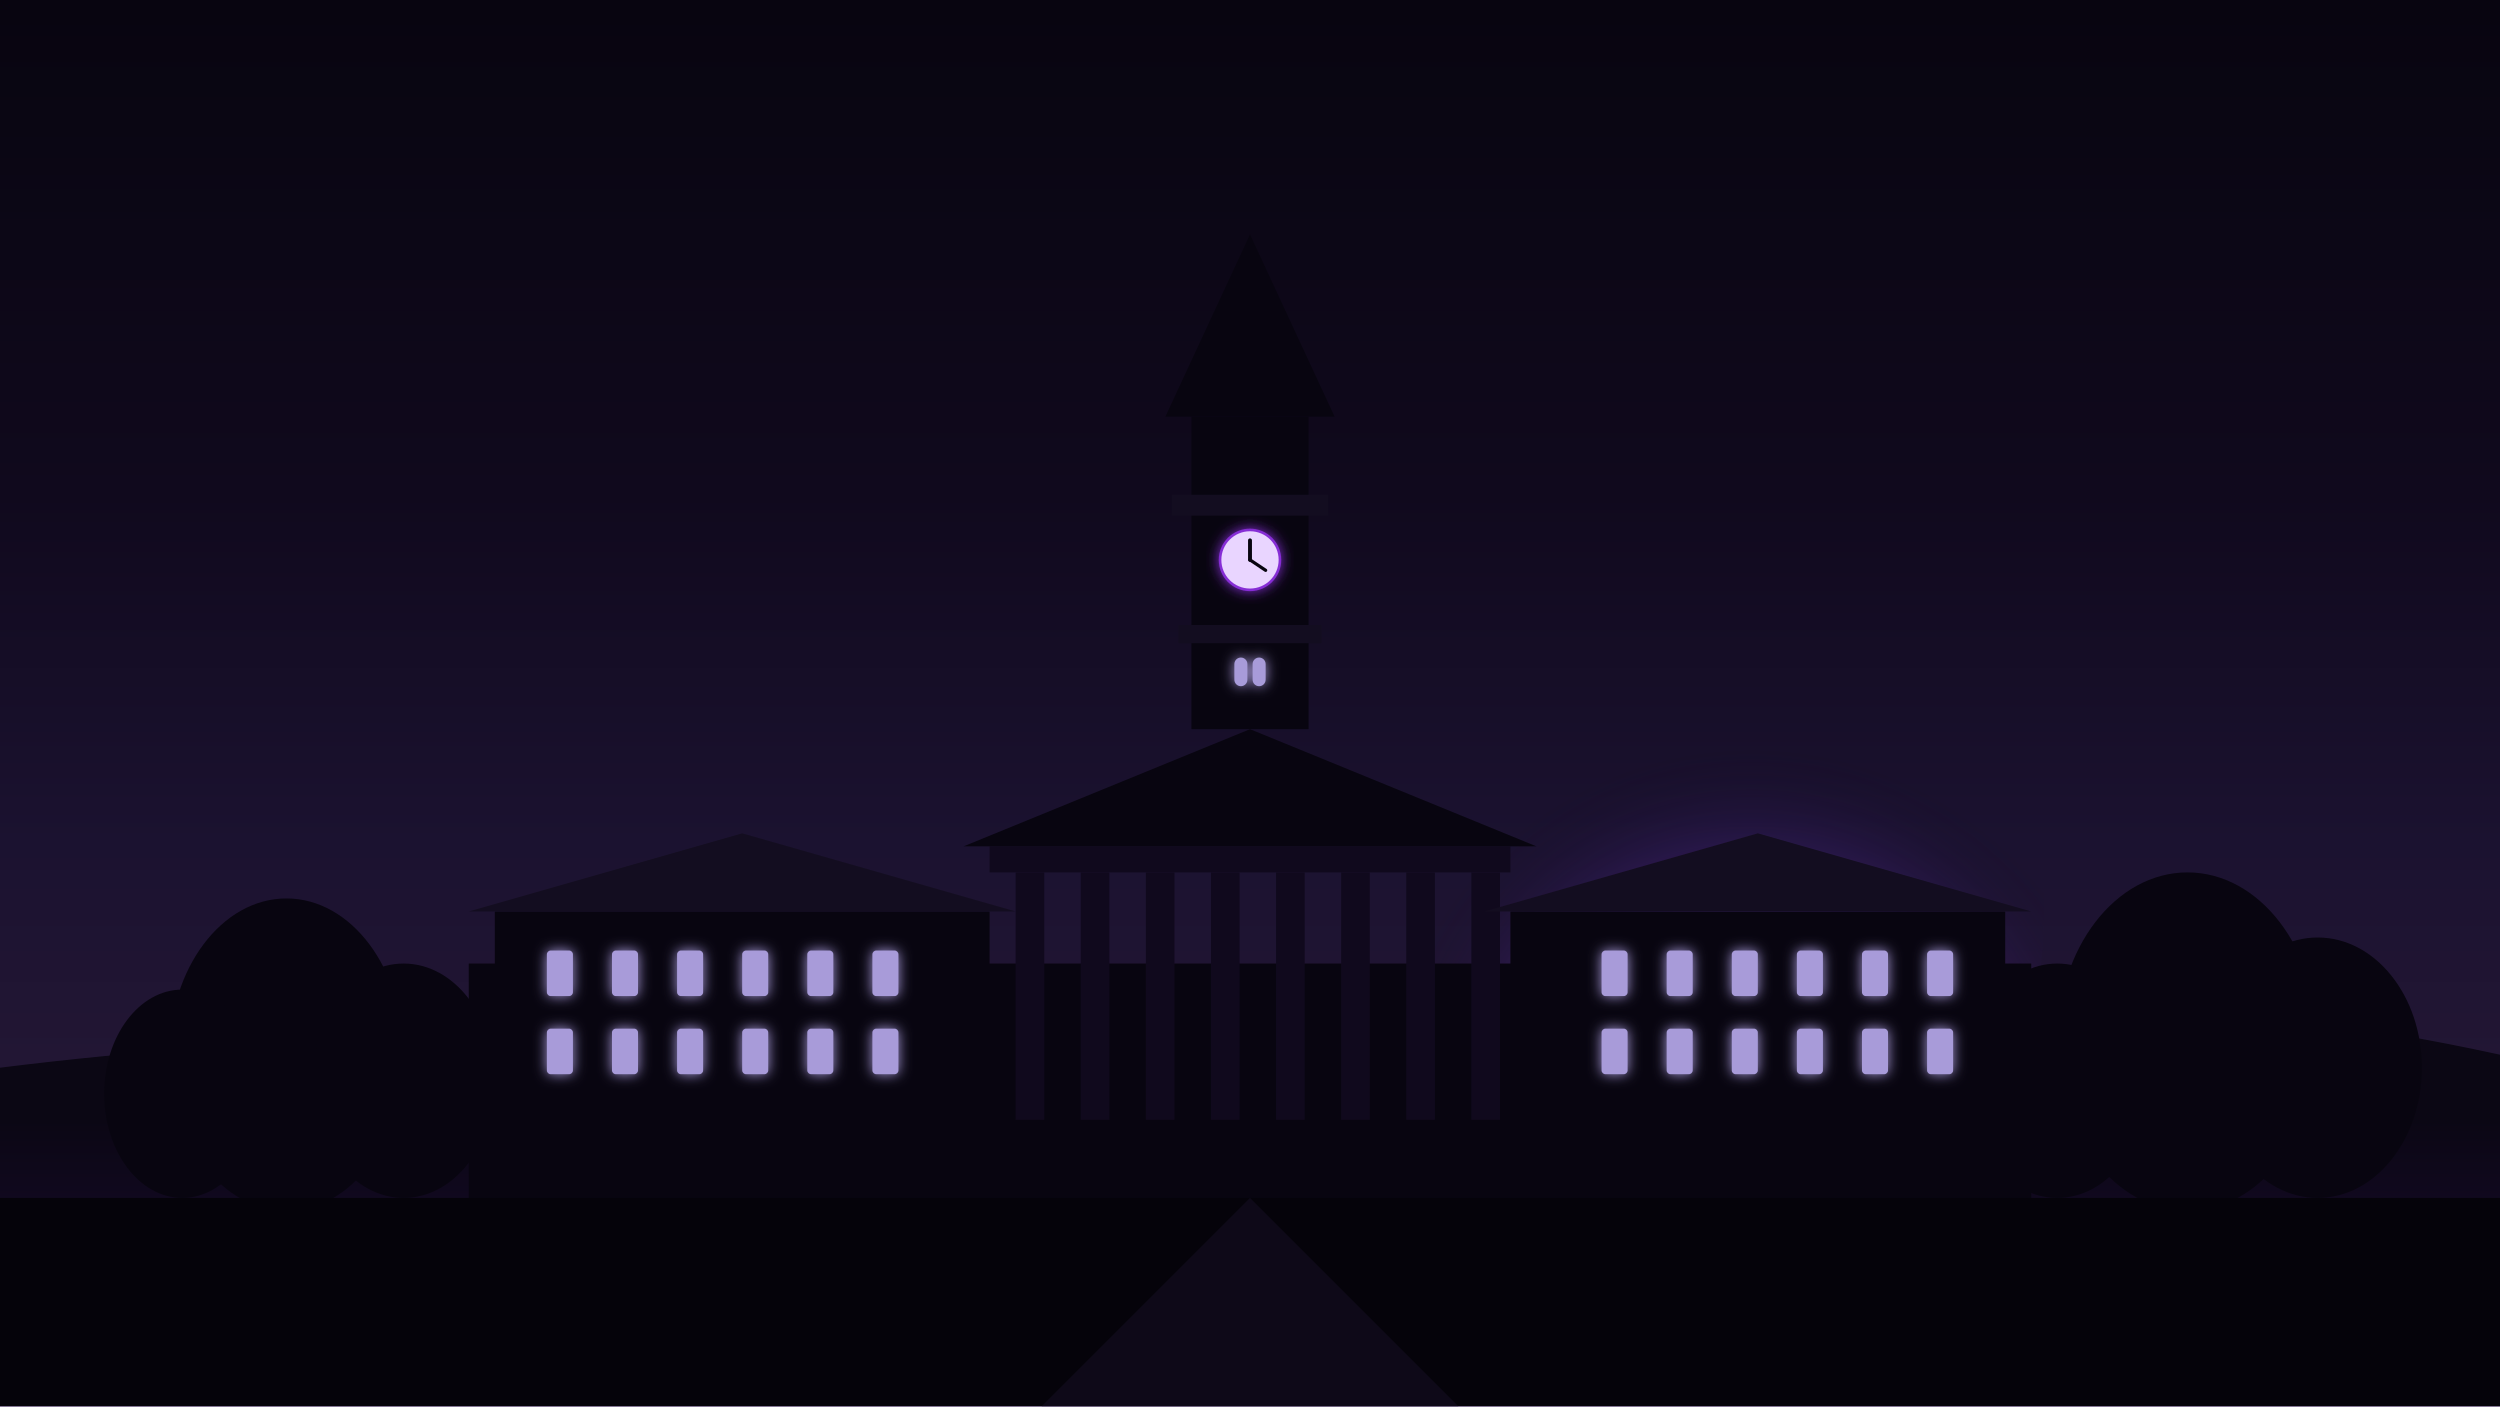
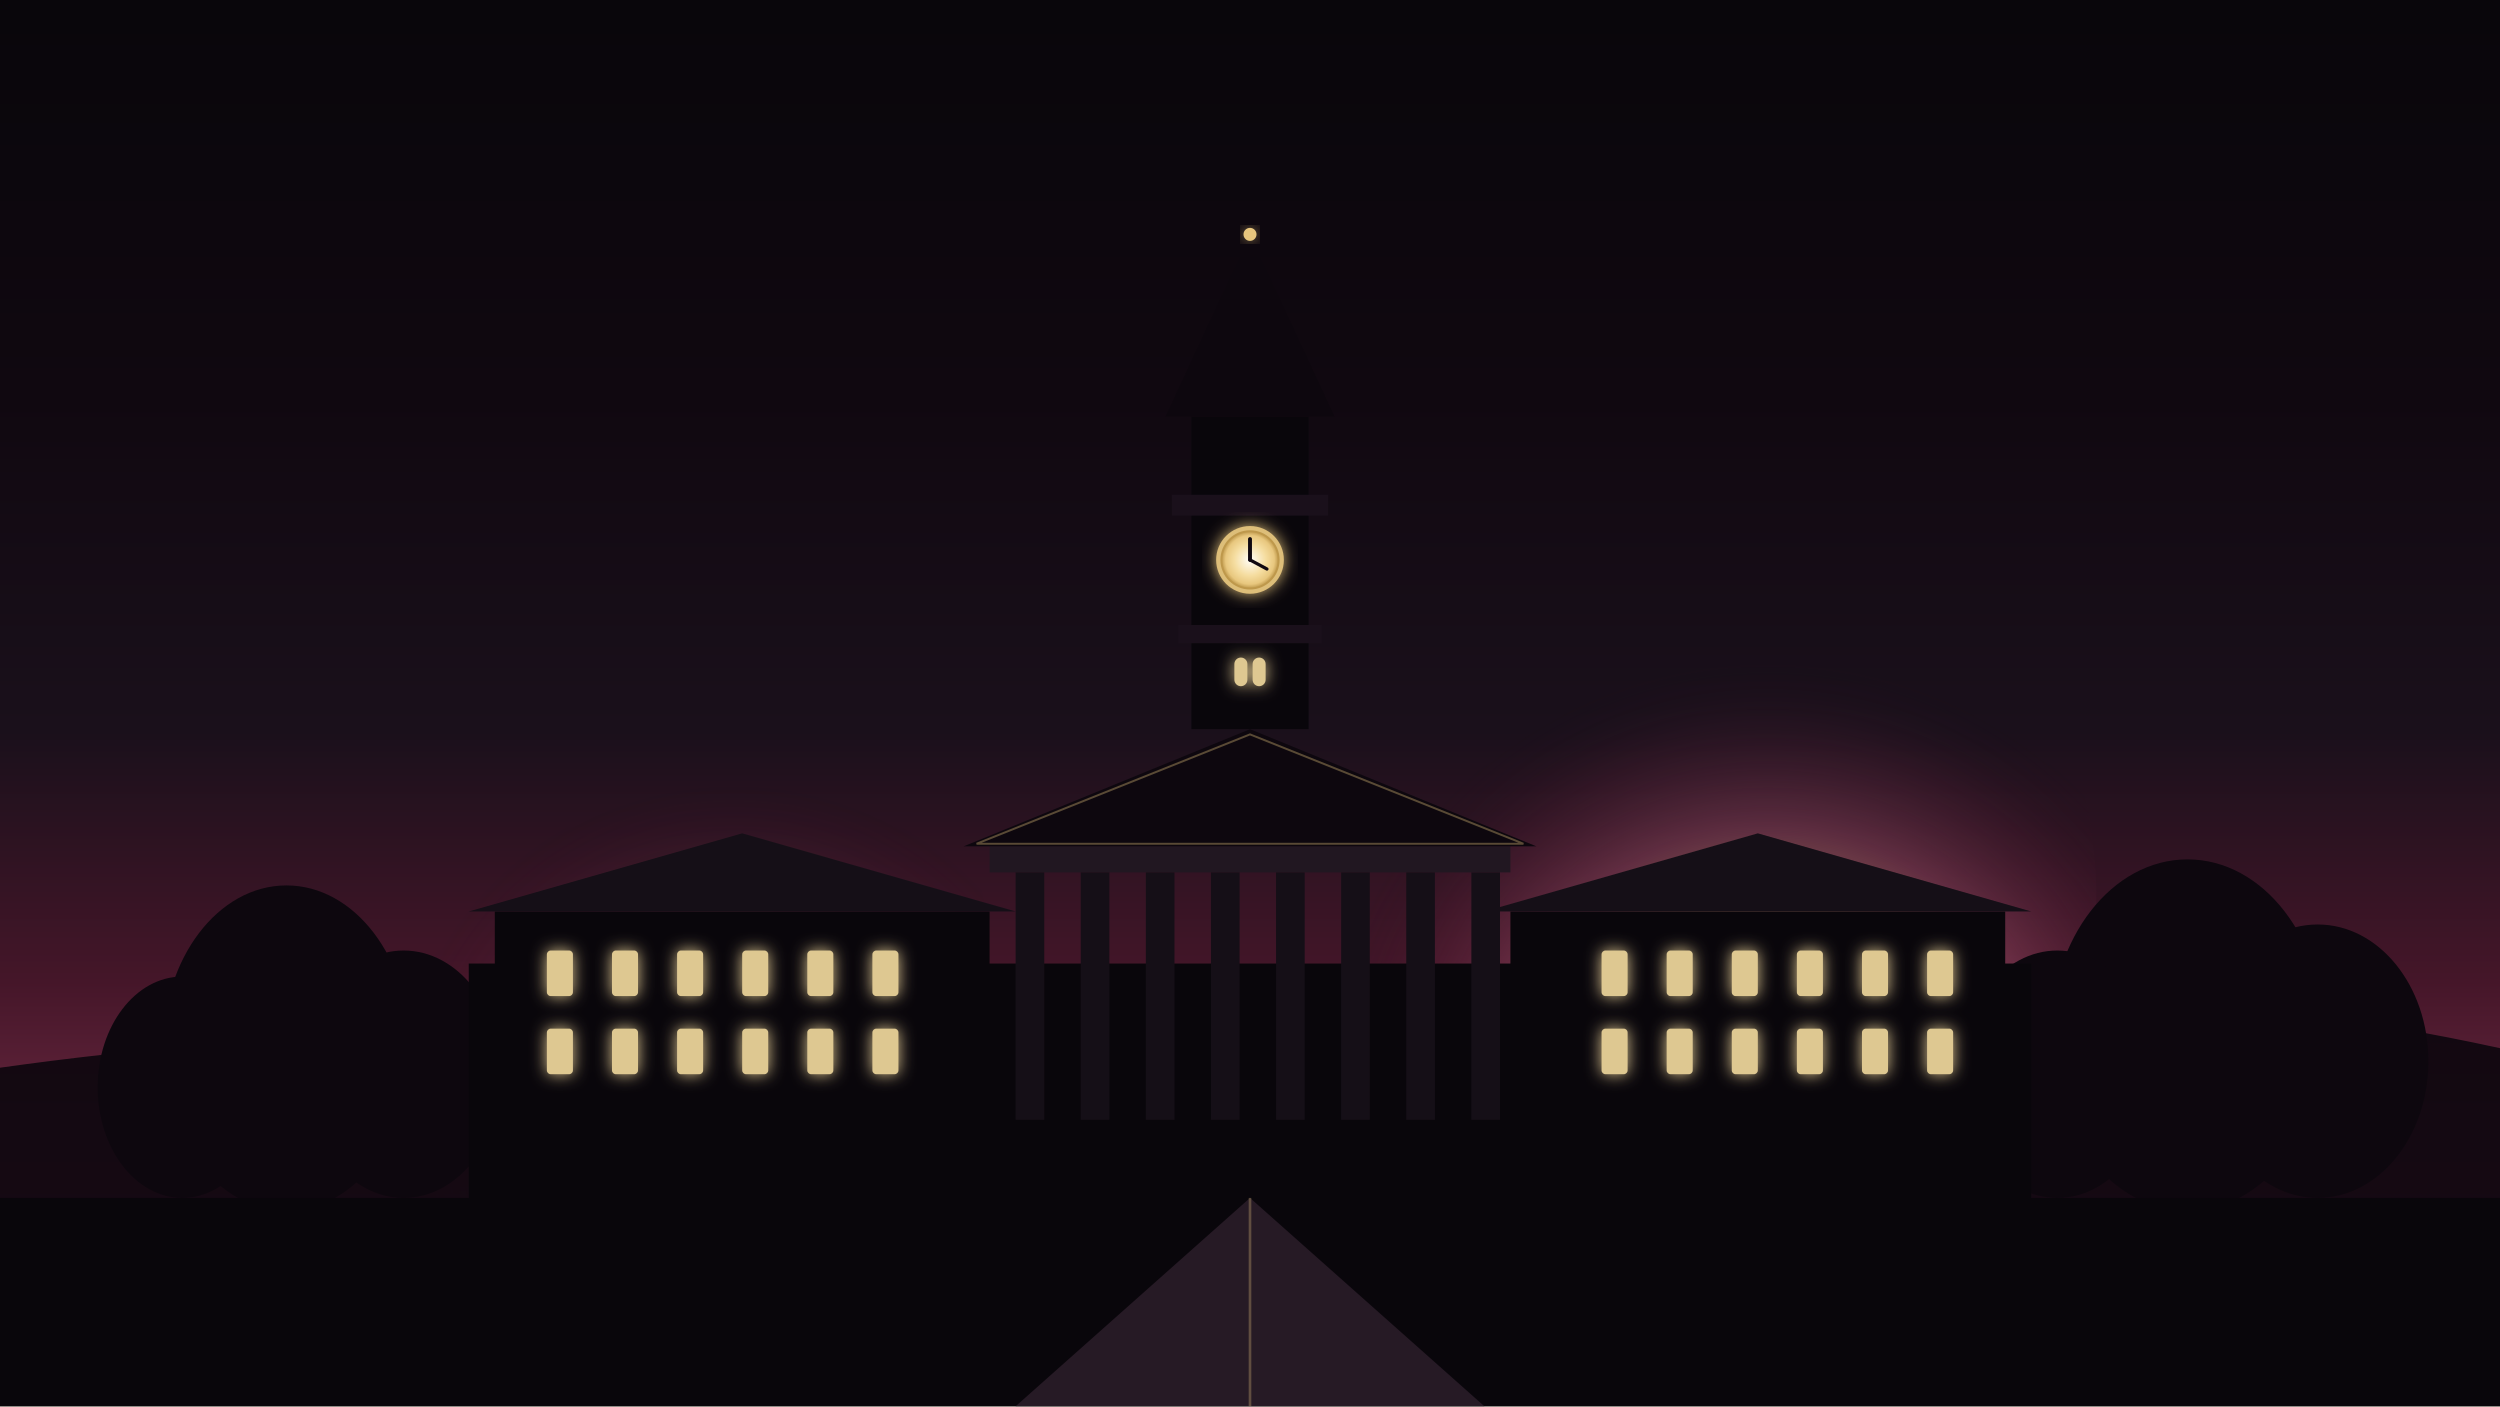
<svg xmlns="http://www.w3.org/2000/svg" viewBox="0 0 1920 1080" width="100%" height="100%">
  <defs>
    <linearGradient id="skyGrad" x1="0%" y1="0%" x2="0%" y2="100%">
-       <stop offset="0%" stop-color="#080510" />
-       <stop offset="35%" stop-color="#10091D" />
-       <stop offset="60%" stop-color="#1B1230" />
-       <stop offset="80%" stop-color="#241735" />
-       <stop offset="92%" stop-color="#7C3AED" />
-       <stop offset="100%" stop-color="#9333EA" />
+       <stop offset="0%" stop-color="#09060B" />
+       <stop offset="28%" stop-color="#100810" />
+       <stop offset="52%" stop-color="#1A101B" />
+       <stop offset="70%" stop-color="#451629" />
+       <stop offset="86%" stop-color="#762D48" />
+       <stop offset="94%" stop-color="#98415F" />
+       <stop offset="100%" stop-color="#E8C77E" stop-opacity="0.85" />
    </linearGradient>
-     <radialGradient id="sunGlow" cx="65%" cy="75%" r="45%">
-       <stop offset="0%" stop-color="#E9D5FF" stop-opacity="0.95" />
-       <stop offset="30%" stop-color="#C4B5FD" stop-opacity="0.65" />
-       <stop offset="60%" stop-color="#7C3AED" stop-opacity="0.3" />
-       <stop offset="100%" stop-color="#080510" stop-opacity="0" />
+     <radialGradient id="sunGlow" cx="65%" cy="72%" r="48%">
+       <stop offset="0%" stop-color="#FFFDF7" stop-opacity="0.95" />
+       <stop offset="18%" stop-color="#F5DDA0" stop-opacity="0.85" />
+       <stop offset="38%" stop-color="#E8C77E" stop-opacity="0.60" />
+       <stop offset="62%" stop-color="#B65B78" stop-opacity="0.35" />
+       <stop offset="82%" stop-color="#762D48" stop-opacity="0.15" />
+       <stop offset="100%" stop-color="#100810" stop-opacity="0" />
    </radialGradient>
    <filter id="glow" x="-20%" y="-20%" width="140%" height="140%">
-       <feGaussianBlur stdDeviation="5" result="blur" />
+       <feGaussianBlur stdDeviation="6" result="blur" />
      <feComposite in="SourceGraphic" in2="blur" operator="over" />
    </filter>
+     <radialGradient id="clockGlow" cx="50%" cy="50%" r="50%">
+       <stop offset="0%" stop-color="#FFFDF7" />
+       <stop offset="55%" stop-color="#F5DDA0" />
+       <stop offset="85%" stop-color="#E8C77E" />
+       <stop offset="100%" stop-color="#BE984B" />
+     </radialGradient>
  </defs>
  <rect width="1920" height="1080" fill="url(#skyGrad)" />
-   <circle cx="1250" cy="700" r="320" fill="url(#sunGlow)" />
-   <path d="M0,820 Q320,780 640,810 T1280,790 T1920,810 L1920,1080 L0,1080 Z" fill="#080510" opacity="0.88" />
-   <g fill="#080510">
-     <ellipse cx="220" cy="810" rx="90" ry="120" />
-     <ellipse cx="310" cy="830" rx="70" ry="90" />
-     <ellipse cx="140" cy="840" rx="60" ry="80" />
-     <ellipse cx="1680" cy="800" rx="100" ry="130" />
-     <ellipse cx="1780" cy="820" rx="80" ry="100" />
-     <ellipse cx="1580" cy="830" rx="70" ry="90" />
+   <circle cx="1250" cy="690" r="360" fill="url(#sunGlow)" />
+   <circle cx="480" cy="740" r="280" fill="url(#sunGlow)" opacity="0.45" />
+   <path d="M0,820 Q320,775 640,805 T1280,785 T1920,805 L1920,1080 L0,1080 Z" fill="#0D070E" opacity="0.92" />
+   <g fill="#0D070E">
+     <ellipse cx="220" cy="805" rx="95" ry="125" />
+     <ellipse cx="310" cy="825" rx="75" ry="95" />
+     <ellipse cx="140" cy="835" rx="65" ry="85" />
+     <ellipse cx="1680" cy="795" rx="105" ry="135" />
+     <ellipse cx="1780" cy="815" rx="85" ry="105" />
+     <ellipse cx="1580" cy="825" rx="75" ry="95" />
  </g>
-   <rect x="360" y="740" width="1200" height="220" fill="#080510" />
-   <g fill="#10091D">
-     <rect x="760" y="650" width="400" height="20" />
-     <polygon points="740,650 960,560 1180,650" fill="#080510" />
+   <rect x="360" y="740" width="1200" height="220" fill="#09060B" />
+   <g fill="#150F17">
+     <rect x="760" y="650" width="400" height="20" fill="#211721" />
+     <polygon points="740,650 960,560 1180,650" fill="#0D070E" />
+     <polygon points="750,648 960,564 1170,648" fill="none" stroke="#E8C77E" stroke-width="1.5" opacity="0.35" />
    <rect x="780" y="670" width="22" height="190" />
    <rect x="830" y="670" width="22" height="190" />
    <rect x="880" y="670" width="22" height="190" />
    <rect x="930" y="670" width="22" height="190" />
    <rect x="980" y="670" width="22" height="190" />
    <rect x="1030" y="670" width="22" height="190" />
    <rect x="1080" y="670" width="22" height="190" />
    <rect x="1130" y="670" width="22" height="190" />
  </g>
-   <rect x="380" y="700" width="380" height="160" fill="#080510" />
-   <polygon points="360,700 570,640 780,700" fill="#130D20" />
-   <rect x="1160" y="700" width="380" height="160" fill="#080510" />
-   <polygon points="1140,700 1350,640 1560,700" fill="#130D20" />
-   <g fill="#080510">
+   <rect x="380" y="700" width="380" height="160" fill="#09060B" />
+   <polygon points="360,700 570,640 780,700" fill="#150F17" />
+   <rect x="1160" y="700" width="380" height="160" fill="#09060B" />
+   <polygon points="1140,700 1350,640 1560,700" fill="#150F17" />
+   <g fill="#09060B">
    <rect x="915" y="320" width="90" height="240" />
-     <polygon points="895,320 960,180 1025,320" />
-     <rect x="900" y="380" width="120" height="16" fill="#130D20" />
-     <rect x="905" y="480" width="110" height="14" fill="#130D20" />
-     <circle cx="960" cy="430" r="24" fill="#9333EA" filter="url(#glow)" opacity="0.9" />
-     <circle cx="960" cy="430" r="22" fill="#E9D5FF" />
-     <line x1="960" y1="430" x2="960" y2="415" stroke="#080510" stroke-width="3" stroke-linecap="round" />
-     <line x1="960" y1="430" x2="972" y2="438" stroke="#080510" stroke-width="2.5" stroke-linecap="round" />
+     <polygon points="895,320 960,180 1025,320" fill="#0D070E" />
+     <circle cx="960" cy="180" r="5" fill="#E8C77E" filter="url(#glow)" />
+     <rect x="900" y="380" width="120" height="16" fill="#1A101B" />
+     <rect x="905" y="480" width="110" height="14" fill="#1A101B" />
+     <circle cx="960" cy="430" r="26" fill="#E8C77E" filter="url(#glow)" opacity="0.95" />
+     <circle cx="960" cy="430" r="22" fill="url(#clockGlow)" />
+     <circle cx="960" cy="430" r="22" fill="none" stroke="#BE984B" stroke-width="1.5" />
+     <line x1="960" y1="430" x2="960" y2="414" stroke="#100810" stroke-width="3" stroke-linecap="round" />
+     <line x1="960" y1="430" x2="973" y2="437" stroke="#100810" stroke-width="2.5" stroke-linecap="round" />
  </g>
-   <g fill="#C4B5FD" opacity="0.85" filter="url(#glow)">
+   <g fill="#F5DDA0" opacity="0.90" filter="url(#glow)">
    <rect x="948" y="505" width="10" height="22" rx="5" />
    <rect x="962" y="505" width="10" height="22" rx="5" />
    <rect x="420" y="730" width="20" height="35" rx="3" />
    <rect x="470" y="730" width="20" height="35" rx="3" />
    <rect x="520" y="730" width="20" height="35" rx="3" />
    <rect x="570" y="730" width="20" height="35" rx="3" />
    <rect x="620" y="730" width="20" height="35" rx="3" />
    <rect x="670" y="730" width="20" height="35" rx="3" />
    <rect x="420" y="790" width="20" height="35" rx="3" />
    <rect x="470" y="790" width="20" height="35" rx="3" />
    <rect x="520" y="790" width="20" height="35" rx="3" />
    <rect x="570" y="790" width="20" height="35" rx="3" />
    <rect x="620" y="790" width="20" height="35" rx="3" />
    <rect x="670" y="790" width="20" height="35" rx="3" />
    <rect x="1230" y="730" width="20" height="35" rx="3" />
    <rect x="1280" y="730" width="20" height="35" rx="3" />
    <rect x="1330" y="730" width="20" height="35" rx="3" />
    <rect x="1380" y="730" width="20" height="35" rx="3" />
    <rect x="1430" y="730" width="20" height="35" rx="3" />
    <rect x="1480" y="730" width="20" height="35" rx="3" />
    <rect x="1230" y="790" width="20" height="35" rx="3" />
    <rect x="1280" y="790" width="20" height="35" rx="3" />
    <rect x="1330" y="790" width="20" height="35" rx="3" />
    <rect x="1380" y="790" width="20" height="35" rx="3" />
    <rect x="1430" y="790" width="20" height="35" rx="3" />
    <rect x="1480" y="790" width="20" height="35" rx="3" />
  </g>
-   <polygon points="0,920 1920,920 1920,1080 0,1080" fill="#05030A" />
-   <polygon points="960,920 1120,1080 800,1080" fill="#130D20" opacity="0.65" />
+   <polygon points="0,920 1920,920 1920,1080 0,1080" fill="#09060B" />
+   <polygon points="960,920 1140,1080 780,1080" fill="#30202E" opacity="0.75" />
+   <line x1="960" y1="920" x2="960" y2="1080" stroke="#E8C77E" stroke-width="2" opacity="0.30" />
</svg>
